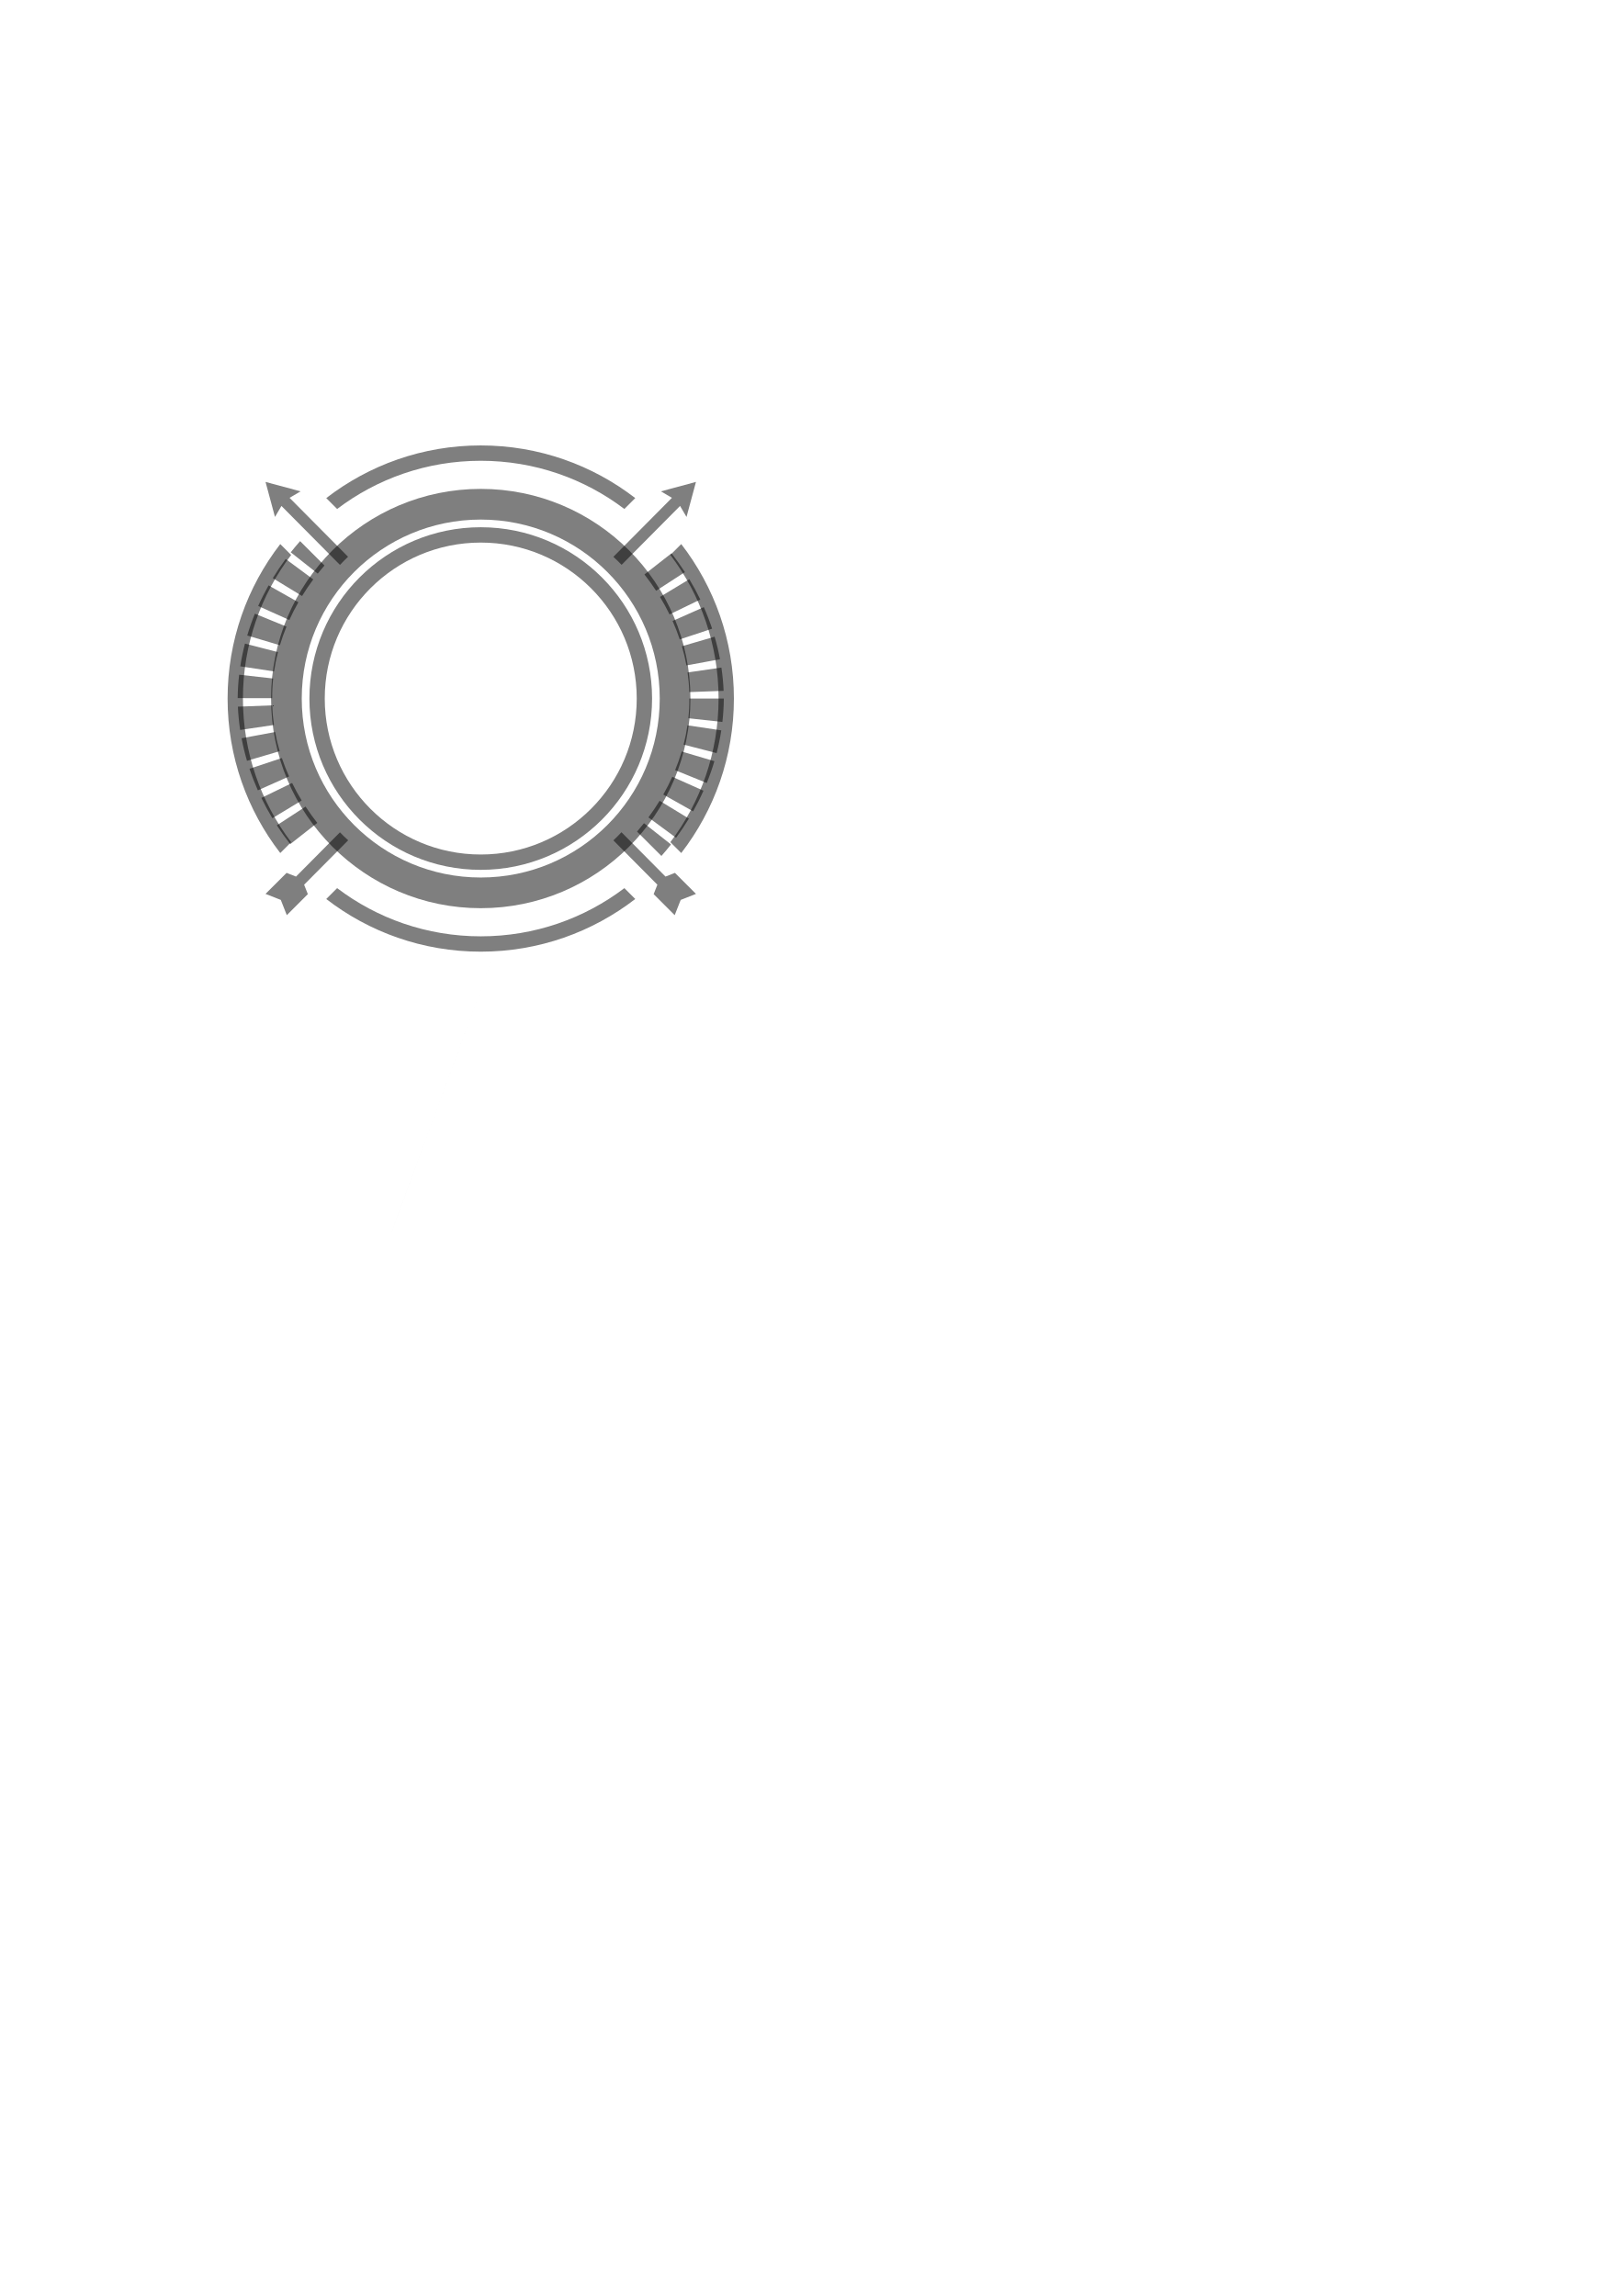
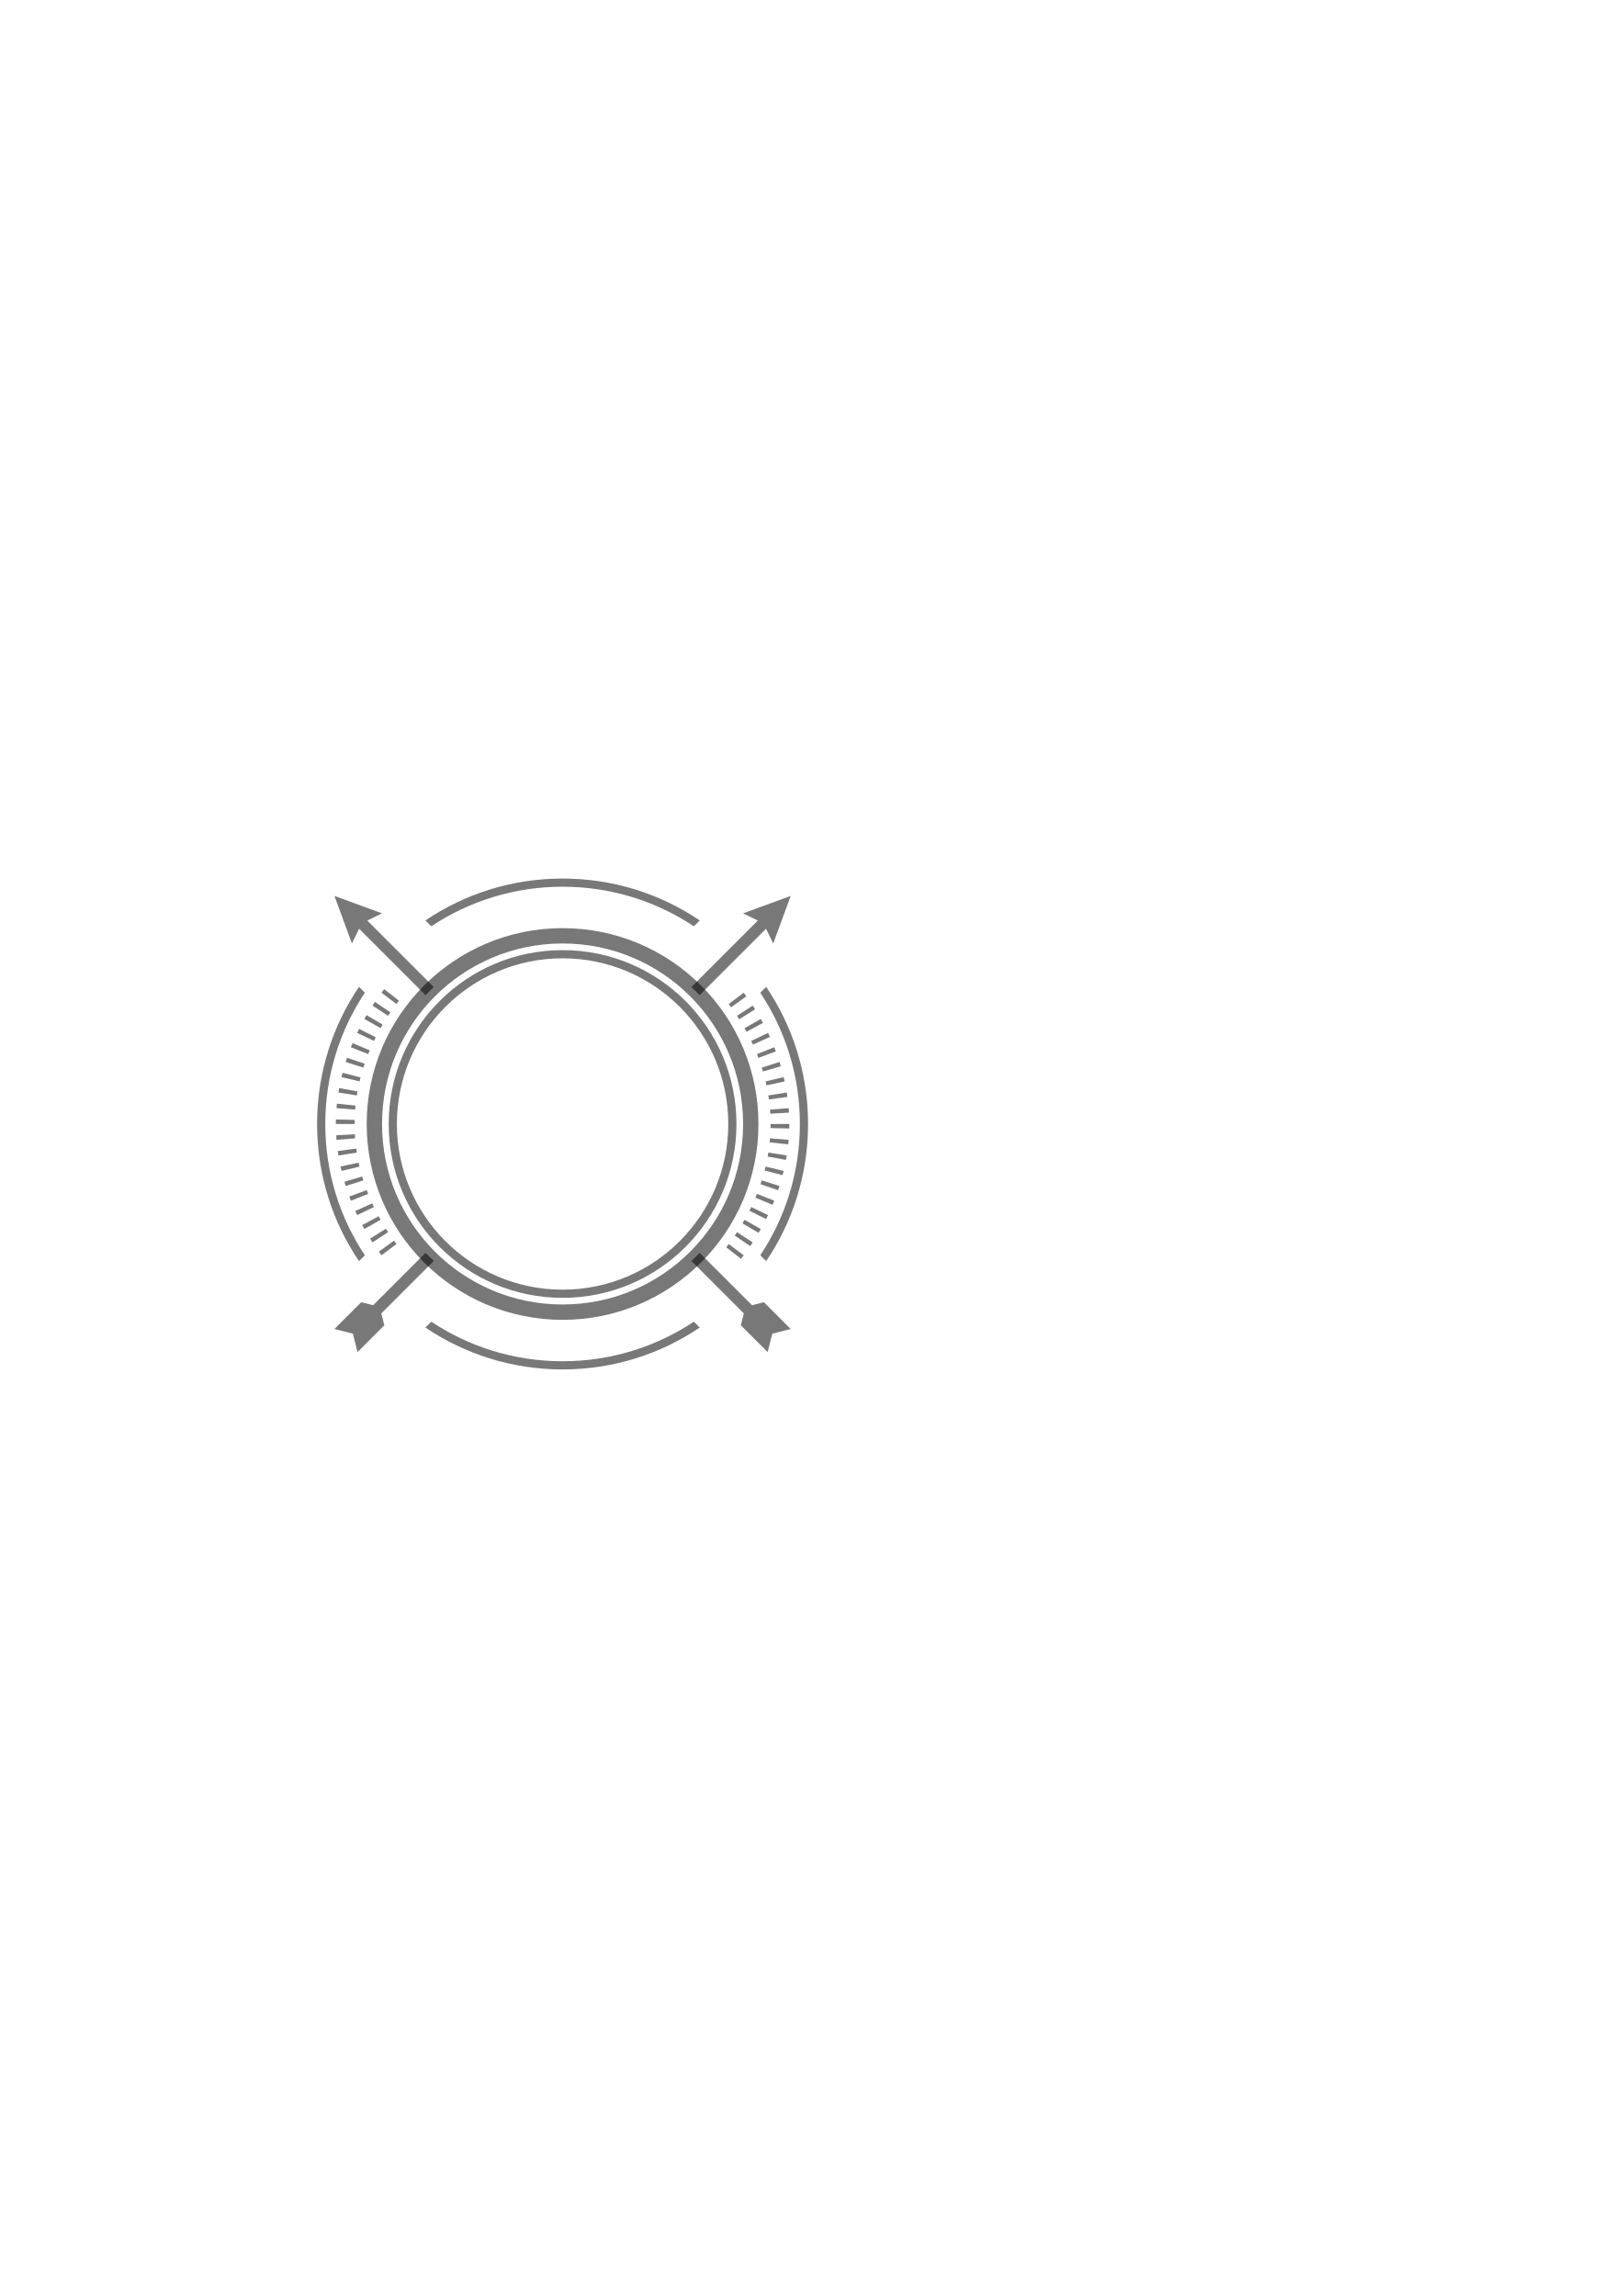
<svg xmlns="http://www.w3.org/2000/svg" width="210mm" height="297mm" viewBox="0 0 210 297" version="1.1" id="svg8">
  <defs id="defs2">
    </defs>
  <g id="layer1">
-     <circle style="fill:none;stroke:#000000;stroke-width:3.969;stroke-miterlimit:4;stroke-dasharray:none;stroke-opacity:1;fill-opacity:1;opacity:0.5" id="path4546" cx="62.177" cy="90.36" r="25.135" />
-     <circle r="21.167" cy="90.36" cx="62.177" id="circle4548" style="opacity:0.5;fill:none;fill-opacity:1;stroke:#000000;stroke-width:1.984;stroke-miterlimit:4;stroke-dasharray:none;stroke-opacity:1" />
-     <path style="opacity:0.5;fill:#000000;fill-opacity:1;stroke:none;stroke-width:7.5;stroke-miterlimit:4;stroke-dasharray:none;stroke-opacity:1" d="M 340.201 235.611 L 323.076 240.227 L 328.455 243.387 L 299.826 272.236 A 95 95 0 0 1 303.861 276.143 L 332.426 247.357 L 335.586 252.736 L 340.201 235.611 z M 166.166 406.926 L 144.691 428.564 L 140.08 426.748 L 134.939 431.889 L 129.799 437.029 L 137.26 439.967 L 140.197 447.428 L 145.338 442.289 L 150.479 437.148 L 148.662 432.535 L 170.203 410.828 A 95 95 0 0 1 166.166 406.926 z " transform="scale(0.2645833)" id="rect4556" />
-     <path style="opacity:0.5;fill:#000000;fill-opacity:1;stroke:none;stroke-width:7.5;stroke-miterlimit:4;stroke-dasharray:none;stroke-opacity:1" d="M 129.799 235.611 L 134.414 252.736 L 137.574 247.357 L 166.186 276.189 A 95 95 0 0 1 170.143 272.203 L 141.545 243.387 L 146.924 240.227 L 129.799 235.611 z M 303.787 406.877 A 95 95 0 0 1 299.83 410.861 L 321.338 432.535 L 319.521 437.148 L 324.662 442.289 L 329.803 447.428 L 332.74 439.967 L 340.201 437.029 L 335.061 431.889 L 329.92 426.748 L 325.309 428.564 L 303.787 406.877 z " transform="scale(0.2645833)" id="path4574" />
-     <path style="color:#000000;font-style:normal;font-variant:normal;font-weight:normal;font-stretch:normal;font-size:medium;line-height:normal;font-family:sans-serif;font-variant-ligatures:normal;font-variant-position:normal;font-variant-caps:normal;font-variant-numeric:normal;font-variant-alternates:normal;font-feature-settings:normal;text-indent:0;text-align:start;text-decoration:none;text-decoration-line:none;text-decoration-style:solid;text-decoration-color:#000000;letter-spacing:normal;word-spacing:normal;text-transform:none;writing-mode:lr-tb;direction:ltr;text-orientation:mixed;dominant-baseline:auto;baseline-shift:baseline;text-anchor:start;white-space:normal;shape-padding:0;clip-rule:nonzero;display:inline;overflow:visible;visibility:visible;opacity:0.5;isolation:auto;mix-blend-mode:normal;color-interpolation:sRGB;color-interpolation-filters:linearRGB;solid-color:#000000;solid-opacity:1;vector-effect:none;fill:#000000;fill-opacity:1;fill-rule:nonzero;stroke:none;stroke-width:7.5;stroke-linecap:butt;stroke-linejoin:miter;stroke-miterlimit:4;stroke-dasharray:none;stroke-dashoffset:0;stroke-opacity:1;color-rendering:auto;image-rendering:auto;shape-rendering:auto;text-rendering:auto;enable-background:accumulate" d="M 235.002 217.773 C 206.576 217.773 180.381 227.384 159.479 243.521 L 164.797 248.84 C 184.298 234.051 208.615 225.273 235.002 225.273 C 261.388 225.273 285.706 234.051 305.207 248.84 L 310.525 243.521 C 289.623 227.384 263.428 217.773 235.002 217.773 z M 137 266 C 120.862 286.903 111.252 313.098 111.252 341.523 C 111.252 369.949 120.862 396.144 137 417.047 L 142.318 411.729 C 127.529 392.227 118.752 367.91 118.752 341.523 C 118.752 315.137 127.53 290.82 142.318 271.318 L 137 266 z M 333.004 266 L 327.686 271.316 C 342.475 290.818 351.252 315.136 351.252 341.523 C 351.252 367.91 342.475 392.227 327.686 411.729 L 333.004 417.047 C 349.142 396.144 358.752 369.949 358.752 341.523 C 358.752 313.098 349.142 286.903 333.004 266 z M 164.797 434.207 L 159.479 439.525 C 180.381 455.663 206.576 465.273 235.002 465.273 C 263.428 465.273 289.623 455.663 310.525 439.525 L 305.209 434.207 C 285.707 448.996 261.389 457.773 235.002 457.773 C 208.615 457.773 184.298 448.996 164.797 434.207 z " transform="scale(0.2645833)" id="circle819" />
-     <path style="opacity:0.5;fill:#000000;fill-opacity:1;stroke:none;stroke-width:15;stroke-miterlimit:4;stroke-dasharray:none;stroke-opacity:1" d="m 146.693,264.561 c -1.572,1.781 -3.098,3.6 -4.568,5.465 l 13.186,10.418 c 1.067,-1.347 2.168,-2.67 3.297,-3.969 z m 164.699,11.914 c -207.595,564.03 -103.798,282.015 0,0 z m 16.855,-5.973 -13.234,10.355 c 2.022,2.577 3.931,5.239 5.713,7.975 l 14.07,-9.127 c -2.044,-3.162 -4.23,-6.233 -6.549,-9.203 z m -188.607,2.783 c -2.236,3.032 -4.337,6.162 -6.291,9.379 l 14.307,8.725 c 1.703,-2.78 3.536,-5.489 5.486,-8.117 z m 197.322,9.895 -14.348,8.656 c 1.69,2.787 3.25,5.645 4.67,8.561 l 15.043,-7.285 c -1.634,-3.39 -3.427,-6.705 -5.365,-9.932 z m -205.682,3.018 c -1.847,3.279 -3.542,6.642 -5.078,10.078 l 15.236,6.842 c 1.332,-2.951 2.808,-5.846 4.416,-8.676 z m 212.762,10.631 -15.27,6.764 c 1.317,2.957 2.489,5.968 3.506,9.023 l 15.822,-5.252 c -1.185,-3.577 -2.54,-7.092 -4.059,-10.535 z m -219.447,3.213 c -1.418,3.487 -2.669,7.043 -3.746,10.656 l 15.973,4.766 c 0.92,-3.082 1.998,-6.123 3.225,-9.113 z m 224.727,11.238 -15.998,4.678 c 0.903,3.086 1.647,6.213 2.221,9.369 l 16.412,-3.027 c -0.695,-3.724 -1.577,-7.4 -2.635,-11.02 z m -229.576,3.373 c -0.948,3.654 -1.715,7.362 -2.293,11.113 l 16.518,2.496 c 0.468,-3.173 1.11,-6.32 1.914,-9.43 z m 232.893,11.717 -16.537,2.4 c 0.45,3.175 0.725,6.377 0.816,9.592 l 16.809,-0.609 c -0.164,-3.83 -0.531,-7.627 -1.088,-11.383 z m -235.738,3.494 c -0.438,3.781 -0.682,7.602 -0.721,11.451 l 16.871,0.033 c -0.024,-3.223 0.139,-6.435 0.48,-9.625 z m 220.047,11.656 c 0.031,3.223 -0.126,6.436 -0.461,9.627 l 16.637,1.826 c 0.431,-3.783 0.668,-7.603 0.699,-11.453 z m -203.861,3.33 -16.803,0.643 c 0.171,3.829 0.545,7.624 1.109,11.379 l 16.529,-2.432 c -0.456,-3.175 -0.738,-6.375 -0.836,-9.59 z m 202.967,9.76 c -0.462,3.174 -1.097,6.32 -1.895,9.432 l 16.145,4.15 c 0.942,-3.656 1.704,-7.366 2.275,-11.119 z m -201.566,3.273 -16.406,3.057 c 0.701,3.722 1.59,7.398 2.654,11.016 l 15.99,-4.709 c -0.909,-3.085 -1.658,-6.209 -2.238,-9.363 z m 198.74,9.529 c -0.914,3.084 -1.988,6.127 -3.209,9.119 l 15.463,6.279 c 1.412,-3.489 2.658,-7.046 3.729,-10.662 z m -195.451,3.174 -15.814,5.281 c 1.191,3.575 2.554,7.088 4.078,10.529 l 15.258,-6.791 c -1.322,-2.955 -2.499,-5.965 -3.521,-9.02 z m 190.857,9.178 c -1.327,2.953 -2.799,5.852 -4.402,8.684 l 14.586,8.219 c 1.841,-3.282 3.533,-6.648 5.062,-10.086 z m -185.842,3.035 -15.031,7.311 c 1.64,3.387 3.437,6.698 5.381,9.922 l 14.334,-8.68 c -1.694,-2.785 -3.259,-5.639 -4.684,-8.553 z m 179.643,8.703 c -1.699,2.782 -3.527,5.494 -5.473,8.125 l 13.52,9.965 c 2.231,-3.035 4.324,-6.168 6.273,-9.389 z m -173.064,2.852 -14.057,9.15 c 2.049,3.159 4.241,6.227 6.564,9.193 l 13.217,-10.377 c -2.026,-2.574 -3.938,-5.234 -5.725,-7.967 z m 165.428,8.105 c -1.102,1.395 -2.239,2.762 -3.406,4.105 l 11.916,11.914 c 1.616,-1.831 3.185,-3.703 4.693,-5.623 z" transform="scale(0.2645833)" id="circle834" />
+     <circle style="opacity:0.53;fill:none;fill-opacity:1;stroke:#000000;stroke-width:1.984;stroke-miterlimit:4;stroke-dasharray:none;stroke-opacity:1" id="path825" cx="72.76" cy="145.394" r="24.342" />
+     <circle r="21.96" cy="145.394" cx="72.76" id="circle827" style="opacity:0.53;fill:none;fill-opacity:1;stroke:#000000;stroke-width:1.058;stroke-miterlimit:4;stroke-dasharray:none;stroke-opacity:1" />
+     <path style="opacity:0.53;fill:#000000;fill-opacity:1;stroke:none;stroke-width:4;stroke-miterlimit:4;stroke-dasharray:none;stroke-opacity:1" d="M 386.51 438.01 L 363.248 446.547 L 370.451 450.066 L 337.941 482.576 A 92 92 0 0 1 341.98 486.541 L 374.453 454.068 L 377.973 461.271 L 386.51 438.01 z M 208.02 612.498 L 182.393 638.125 L 176.586 636.658 L 170.037 643.205 L 163.49 649.754 L 172.49 652.029 L 174.766 661.029 L 181.314 654.482 L 187.861 647.934 L 186.395 642.127 L 212.059 616.463 A 92 92 0 0 1 208.02 612.498 z " transform="scale(0.2645833)" id="rect829" />
+     <path style="opacity:0.53;fill:#000000;fill-opacity:1;stroke:none;stroke-width:4;stroke-miterlimit:4;stroke-dasharray:none;stroke-opacity:1" d="M 163.49 438.01 L 172.027 461.271 L 175.547 454.068 L 208.057 486.578 A 92 92 0 0 1 212.021 482.539 L 179.549 450.066 L 186.752 446.547 L 163.49 438.01 z M 341.943 612.461 A 92 92 0 0 1 337.979 616.5 L 363.605 642.127 L 362.139 647.934 L 368.686 654.482 L 375.234 661.029 L 377.51 652.029 L 386.51 649.754 L 379.963 643.205 L 373.414 636.658 L 367.607 638.125 L 341.943 612.461 z " transform="scale(0.2645833)" id="path846" />
+     <path style="color:#000000;font-style:normal;font-variant:normal;font-weight:normal;font-stretch:normal;font-size:medium;line-height:normal;font-family:sans-serif;font-variant-ligatures:normal;font-variant-position:normal;font-variant-caps:normal;font-variant-numeric:normal;font-variant-alternates:normal;font-feature-settings:normal;text-indent:0;text-align:start;text-decoration:none;text-decoration-line:none;text-decoration-style:solid;text-decoration-color:#000000;letter-spacing:normal;word-spacing:normal;text-transform:none;writing-mode:lr-tb;direction:ltr;text-orientation:mixed;dominant-baseline:auto;baseline-shift:baseline;text-anchor:start;white-space:normal;shape-padding:0;clip-rule:nonzero;display:inline;overflow:visible;visibility:visible;opacity:0.53;isolation:auto;mix-blend-mode:normal;color-interpolation:sRGB;color-interpolation-filters:linearRGB;solid-color:#000000;solid-opacity:1;vector-effect:none;fill:#000000;fill-opacity:1;fill-rule:nonzero;stroke:none;stroke-width:4;stroke-linecap:butt;stroke-linejoin:miter;stroke-miterlimit:4;stroke-dasharray:none;stroke-dashoffset:0;stroke-opacity:1;color-rendering:auto;image-rendering:auto;shape-rendering:auto;text-rendering:auto;enable-background:accumulate" d="M 274.998 429.523 C 250.166 429.523 227.089 437.074 207.941 450.004 L 210.812 452.875 C 229.191 440.647 251.257 433.516 274.998 433.516 C 298.739 433.516 320.805 440.645 339.184 452.873 L 342.053 450.006 C 322.905 437.075 299.83 429.523 274.998 429.523 z M 175.479 482.467 C 162.548 501.614 154.998 524.692 154.998 549.523 C 154.998 574.356 162.55 597.431 175.48 616.578 L 178.354 613.705 C 166.127 595.327 158.998 573.264 158.998 549.523 C 158.998 525.784 166.126 503.719 178.352 485.34 L 175.479 482.467 z M 374.518 482.467 L 371.643 485.342 C 383.867 503.721 390.996 525.785 390.996 549.523 C 390.996 573.263 383.868 595.325 371.643 613.703 L 374.516 616.578 C 387.446 597.431 394.998 574.356 394.998 549.523 C 394.998 524.692 387.448 501.614 374.518 482.467 z M 210.816 646.168 L 207.943 649.041 C 227.09 661.971 250.167 669.523 274.998 669.523 C 299.829 669.523 322.904 661.971 342.051 649.041 L 339.18 646.168 C 320.802 658.393 298.737 665.521 274.998 665.521 C 251.259 665.521 229.194 658.393 210.816 646.168 z " transform="scale(0.2645833)" id="circle854" />
+     <path style="opacity:0.53;fill:#000000;fill-opacity:1;stroke:none;stroke-width:7.5;stroke-miterlimit:4;stroke-dasharray:none;stroke-opacity:1" d="M 187.789 483.609 C 187.343 484.184 186.902 484.762 186.467 485.344 L 193.789 490.828 C 194.192 490.291 194.601 489.759 195.014 489.229 L 187.789 483.609 z M 363.535 485.344 L 356.211 490.83 C 356.614 491.367 357.011 491.907 357.404 492.451 L 364.824 487.104 C 364.4 486.514 363.971 485.926 363.535 485.344 z M 183.279 489.818 C 182.872 490.42 182.469 491.024 182.072 491.633 L 189.723 496.627 C 190.09 496.066 190.462 495.509 190.84 494.955 L 183.279 489.818 z M 367.928 491.633 L 360.277 496.629 C 360.644 497.19 361.007 497.753 361.363 498.32 L 369.1 493.469 C 368.715 492.853 368.324 492.241 367.928 491.633 z M 179.186 496.299 C 178.818 496.925 178.457 497.555 178.102 498.188 L 186.049 502.662 C 186.377 502.08 186.711 501.502 187.051 500.926 L 179.186 496.299 z M 371.898 498.189 L 363.951 502.664 C 364.28 503.246 364.605 503.83 364.922 504.418 L 372.947 500.096 C 372.604 499.457 372.254 498.822 371.898 498.189 z M 175.531 503.031 C 175.207 503.68 174.888 504.332 174.576 504.986 L 182.791 508.91 C 183.079 508.309 183.372 507.711 183.672 507.115 L 175.531 503.031 z M 375.424 504.986 L 367.209 508.912 C 367.497 509.513 367.779 510.117 368.055 510.723 L 376.34 506.959 C 376.041 506.299 375.736 505.641 375.424 504.986 z M 172.342 509.988 C 172.062 510.657 171.79 511.328 171.523 512.002 L 179.975 515.348 C 180.22 514.73 180.471 514.113 180.729 513.5 L 172.342 509.988 z M 378.479 512.002 L 370.025 515.348 C 370.27 515.965 370.51 516.585 370.742 517.207 L 379.256 514.033 C 379.003 513.354 378.745 512.676 378.479 512.002 z M 169.639 517.146 C 169.407 517.833 169.181 518.522 168.963 519.213 L 177.623 521.949 C 177.823 521.317 178.029 520.685 178.242 520.057 L 169.639 517.146 z M 381.037 519.213 L 372.377 521.949 C 372.577 522.581 372.77 523.216 372.957 523.852 L 381.67 521.295 C 381.466 520.599 381.255 519.904 381.037 519.213 z M 167.449 524.48 C 167.267 525.183 167.092 525.887 166.924 526.594 L 175.76 528.689 C 175.912 528.045 176.072 527.403 176.238 526.762 L 167.449 524.48 z M 383.078 526.594 L 374.24 528.691 C 374.393 529.336 374.539 529.981 374.678 530.629 L 383.559 528.719 C 383.405 528.009 383.246 527.3 383.078 526.594 z M 165.795 531.969 C 165.664 532.684 165.541 533.402 165.426 534.121 L 174.41 535.549 C 174.513 534.895 174.623 534.242 174.74 533.59 L 165.795 531.969 z M 384.574 534.123 L 375.59 535.549 C 375.693 536.203 375.789 536.859 375.877 537.516 L 384.898 536.285 C 384.798 535.563 384.689 534.842 384.574 534.123 z M 164.699 539.586 C 164.623 540.313 164.555 541.042 164.494 541.771 L 173.598 542.5 C 173.648 541.838 173.708 541.178 173.773 540.518 L 164.699 539.586 z M 385.506 541.771 L 376.402 542.5 C 376.453 543.162 376.496 543.825 376.531 544.488 L 385.664 543.965 C 385.619 543.233 385.566 542.501 385.506 541.771 z M 164.189 547.309 C 164.169 548.044 164.158 548.782 164.154 549.52 L 173.346 549.52 C 173.342 548.852 173.347 548.186 173.359 547.52 L 164.189 547.309 z M 376.656 549.52 C 376.66 550.187 376.655 550.854 376.643 551.52 L 385.812 551.73 C 385.831 550.995 385.842 550.257 385.846 549.52 L 376.656 549.52 z M 173.469 554.551 L 164.336 555.074 C 164.381 555.806 164.434 556.538 164.494 557.268 L 173.598 556.539 C 173.547 555.877 173.504 555.214 173.469 554.551 z M 376.402 556.539 C 376.352 557.201 376.292 557.861 376.227 558.521 L 385.301 559.453 C 385.378 558.726 385.445 557.997 385.506 557.268 L 376.402 556.539 z M 174.123 561.523 L 165.102 562.756 C 165.202 563.478 165.31 564.199 165.426 564.918 L 174.41 563.49 C 174.307 562.836 174.211 562.18 174.123 561.523 z M 375.59 563.49 C 375.487 564.145 375.377 564.797 375.26 565.449 L 384.205 567.07 C 384.335 566.355 384.459 565.637 384.574 564.918 L 375.59 563.49 z M 175.324 568.41 L 166.441 570.32 C 166.595 571.03 166.756 571.739 166.924 572.445 L 175.76 570.35 C 175.607 569.705 175.463 569.058 175.324 568.41 z M 374.24 570.35 C 374.088 570.994 373.928 571.636 373.762 572.277 L 382.551 574.559 C 382.733 573.856 382.908 573.152 383.076 572.445 L 374.24 570.35 z M 177.043 575.188 L 168.33 577.746 C 168.534 578.442 168.745 579.135 168.963 579.826 L 177.623 577.09 C 177.423 576.458 177.23 575.823 177.043 575.188 z M 372.377 577.092 C 372.177 577.724 371.971 578.354 371.758 578.982 L 380.361 581.893 C 380.593 581.206 380.819 580.518 381.037 579.826 L 372.377 577.092 z M 179.258 581.832 L 170.744 585.008 C 170.997 585.687 171.257 586.363 171.523 587.037 L 179.975 583.691 C 179.73 583.074 179.49 582.454 179.258 581.832 z M 370.025 583.691 C 369.78 584.309 369.529 584.926 369.271 585.539 L 377.658 589.051 C 377.938 588.382 378.21 587.711 378.477 587.037 L 370.025 583.691 z M 181.945 588.318 L 173.66 592.08 C 173.959 592.74 174.264 593.398 174.576 594.053 L 182.791 590.129 C 182.503 589.528 182.221 588.924 181.945 588.318 z M 367.209 590.129 C 366.921 590.73 366.628 591.328 366.328 591.924 L 374.469 596.008 C 374.793 595.359 375.112 594.707 375.424 594.053 L 367.209 590.129 z M 185.08 594.621 L 177.053 598.943 C 177.396 599.582 177.746 600.219 178.102 600.852 L 186.049 596.377 C 185.72 595.795 185.397 595.209 185.08 594.621 z M 363.951 596.377 C 363.623 596.959 363.289 597.537 362.949 598.113 L 370.814 602.74 C 371.182 602.114 371.543 601.484 371.898 600.852 L 363.951 596.377 z M 188.637 600.721 L 180.9 605.57 C 181.285 606.186 181.676 606.798 182.072 607.406 L 189.723 602.412 C 189.356 601.851 188.993 601.288 188.637 600.721 z M 360.277 602.412 C 359.91 602.973 359.538 603.53 359.16 604.084 L 366.721 609.221 C 367.128 608.619 367.531 608.015 367.928 607.406 L 360.277 602.412 z M 192.596 606.588 L 185.176 611.938 C 185.6 612.527 186.031 613.113 186.467 613.695 L 193.789 608.211 C 193.386 607.674 192.989 607.132 192.596 606.588 z M 356.211 608.211 C 355.808 608.748 355.399 609.28 354.986 609.811 L 362.211 615.43 C 362.657 614.855 363.098 614.278 363.533 613.695 L 356.211 608.211 z " transform="scale(0.2645833)" id="circle817" />
  </g>
</svg>
